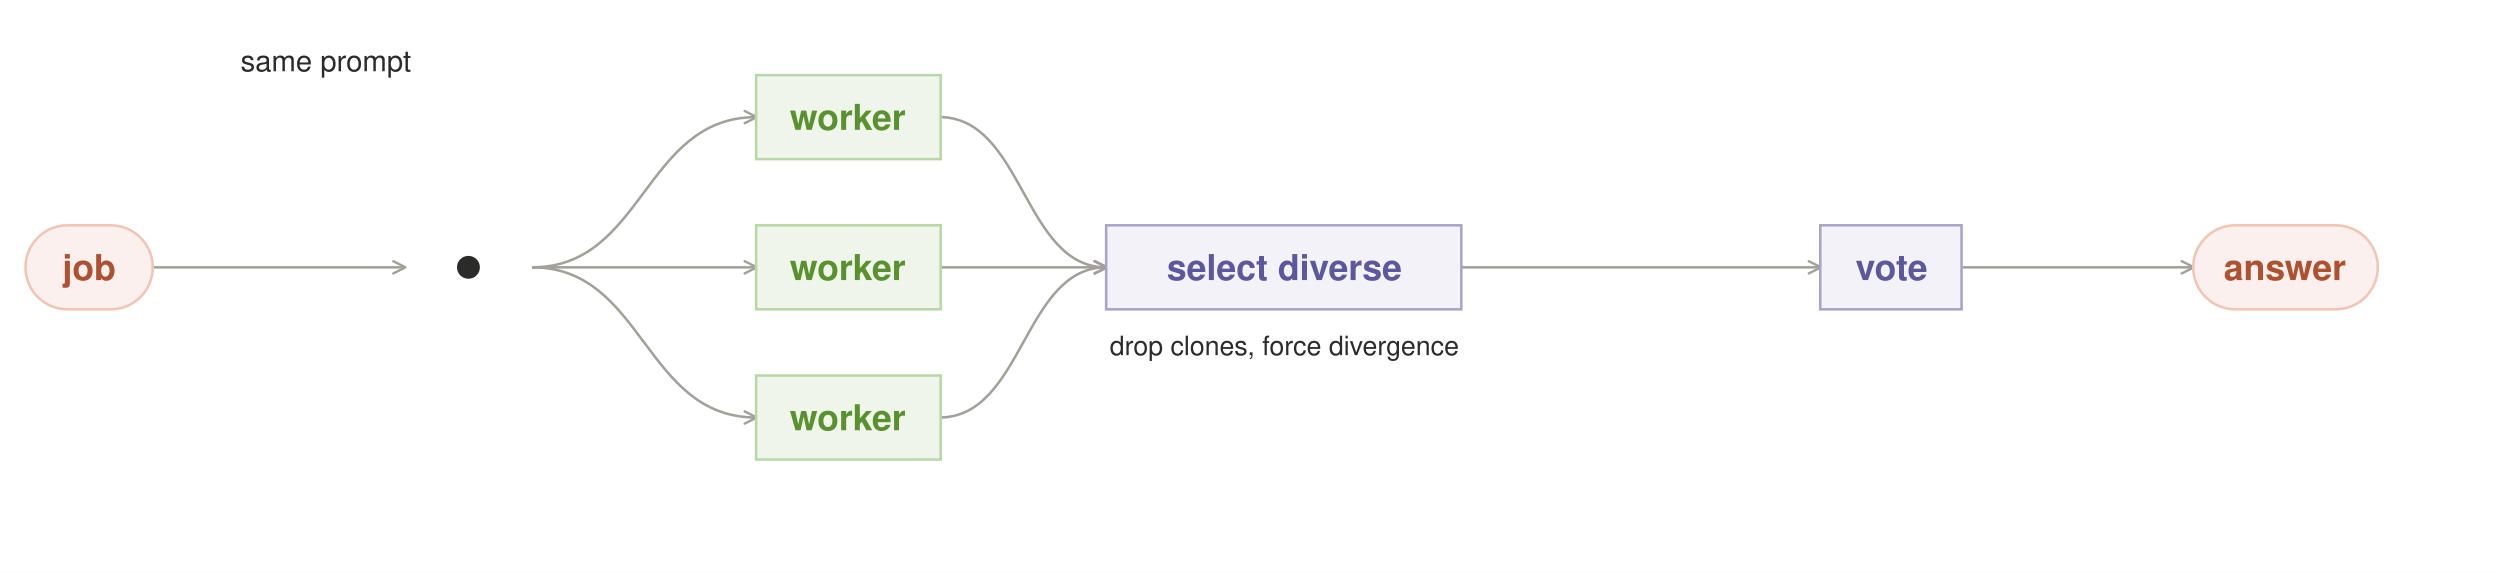
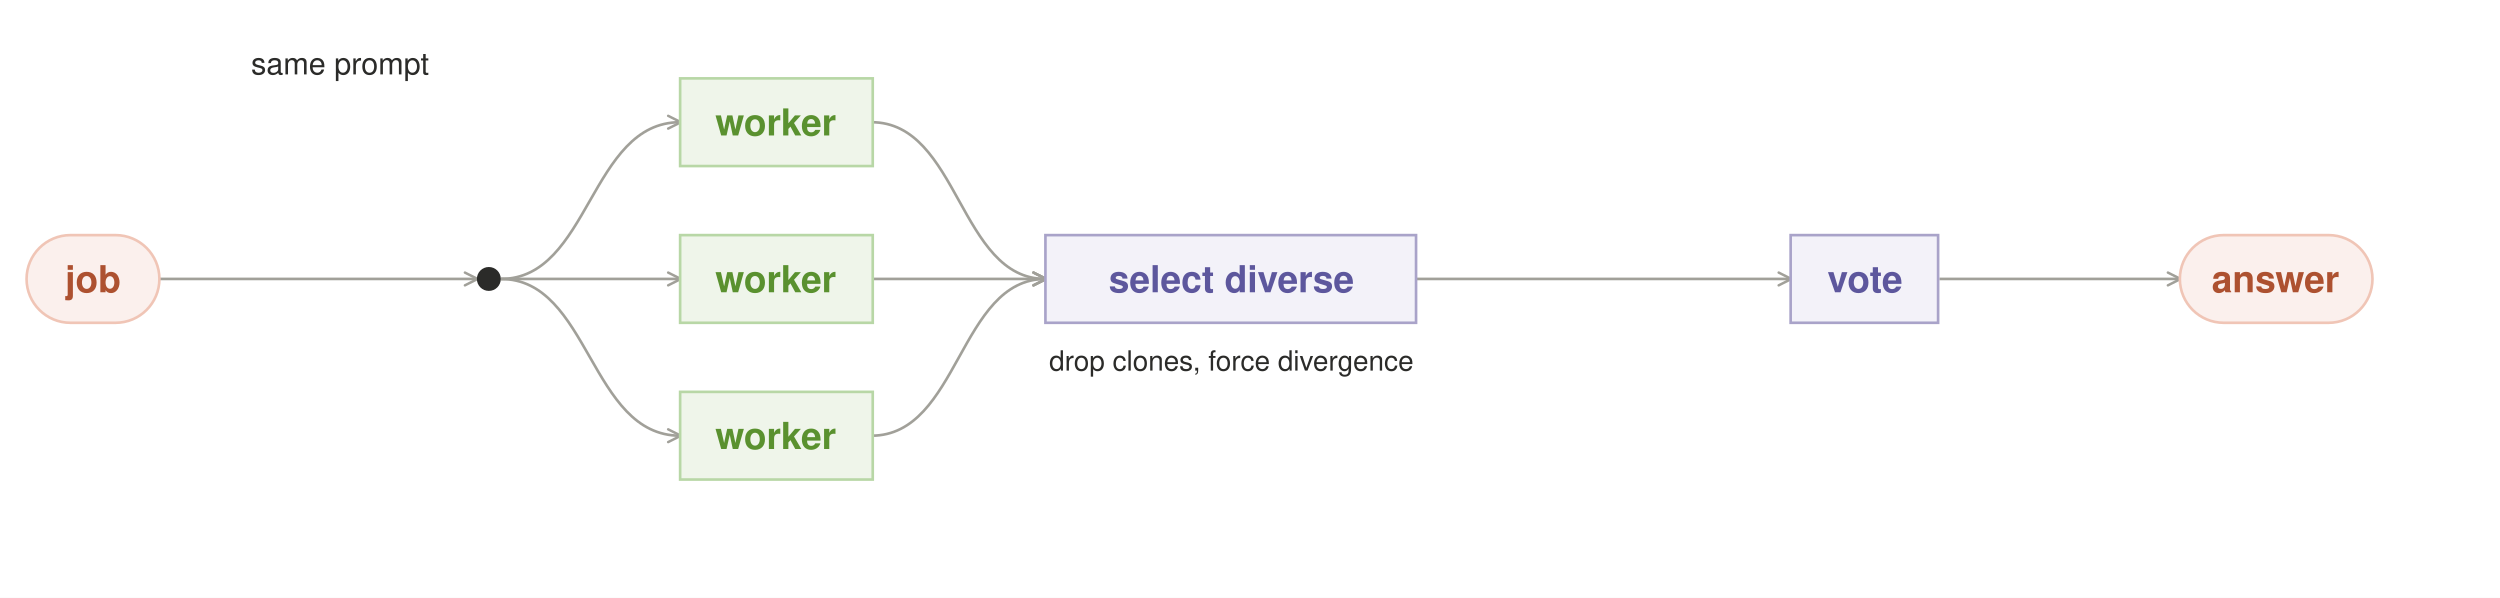
- <svg xmlns="http://www.w3.org/2000/svg" viewBox="0 0 1964 450" font-family="Avenir Next, Nunito, Segoe UI, Helvetica, Arial, sans-serif" role="img" aria-labelledby="t">
+ <svg xmlns="http://www.w3.org/2000/svg" viewBox="0 0 1882 450" font-family="Avenir Next, Nunito, Segoe UI, Helvetica, Arial, sans-serif" role="img" aria-labelledby="t">
  <defs>
    <marker id="ha" markerWidth="13.3" markerHeight="13.3" refX="11" refY="7.0" orient="auto" markerUnits="userSpaceOnUse">
      <path d="M2 2.2 L11.5 7.0 L2 11.8" fill="none" stroke="#a1a099" stroke-width="1.9" stroke-linecap="round" stroke-linejoin="round" />
    </marker>
    <marker id="Ha" markerWidth="18.1" markerHeight="18.1" refX="15" refY="9.5" orient="auto" markerUnits="userSpaceOnUse">
      <path d="M2 3.0 L15.6 9.5 L2 16.0" fill="none" stroke="#a1a099" stroke-width="3.0" stroke-linecap="round" stroke-linejoin="round" />
    </marker>
    <marker id="hg" markerWidth="13.3" markerHeight="13.3" refX="11" refY="7.0" orient="auto" markerUnits="userSpaceOnUse">
      <path d="M2 2.2 L11.5 7.0 L2 11.8" fill="none" stroke="#5a912f" stroke-width="1.9" stroke-linecap="round" stroke-linejoin="round" />
    </marker>
    <marker id="Hg" markerWidth="18.1" markerHeight="18.1" refX="15" refY="9.5" orient="auto" markerUnits="userSpaceOnUse">
      <path d="M2 3.0 L15.6 9.5 L2 16.0" fill="none" stroke="#5a912f" stroke-width="3.0" stroke-linecap="round" stroke-linejoin="round" />
    </marker>
    <marker id="hp" markerWidth="13.3" markerHeight="13.3" refX="11" refY="7.0" orient="auto" markerUnits="userSpaceOnUse">
      <path d="M2 2.2 L11.5 7.0 L2 11.8" fill="none" stroke="#5d579d" stroke-width="1.9" stroke-linecap="round" stroke-linejoin="round" />
    </marker>
    <marker id="Hp" markerWidth="18.1" markerHeight="18.1" refX="15" refY="9.5" orient="auto" markerUnits="userSpaceOnUse">
      <path d="M2 3.0 L15.6 9.5 L2 16.0" fill="none" stroke="#5d579d" stroke-width="3.0" stroke-linecap="round" stroke-linejoin="round" />
    </marker>
    <marker id="hc" markerWidth="13.3" markerHeight="13.3" refX="11" refY="7.0" orient="auto" markerUnits="userSpaceOnUse">
      <path d="M2 2.2 L11.5 7.0 L2 11.8" fill="none" stroke="#ad5130" stroke-width="1.9" stroke-linecap="round" stroke-linejoin="round" />
    </marker>
    <marker id="Hc" markerWidth="18.1" markerHeight="18.1" refX="15" refY="9.5" orient="auto" markerUnits="userSpaceOnUse">
      <path d="M2 3.0 L15.6 9.5 L2 16.0" fill="none" stroke="#ad5130" stroke-width="3.0" stroke-linecap="round" stroke-linejoin="round" />
    </marker>
    <marker id="hk" markerWidth="13.3" markerHeight="13.3" refX="11" refY="7.0" orient="auto" markerUnits="userSpaceOnUse">
      <path d="M2 2.2 L11.5 7.0 L2 11.8" fill="none" stroke="#2b2b29" stroke-width="1.9" stroke-linecap="round" stroke-linejoin="round" />
    </marker>
    <marker id="Hk" markerWidth="18.1" markerHeight="18.1" refX="15" refY="9.5" orient="auto" markerUnits="userSpaceOnUse">
      <path d="M2 3.0 L15.6 9.5 L2 16.0" fill="none" stroke="#2b2b29" stroke-width="3.0" stroke-linecap="round" stroke-linejoin="round" />
    </marker>
  </defs>
-   <rect width="1964" height="450" fill="#fff" />
+   <rect width="1882" height="450" fill="#fff" />
  <text x="256" y="56" text-anchor="middle" fill="#2b2b29" font-size="23">same prompt</text>
-   <path d="M 120 210 C 219 210, 219 210, 318 210" fill="none" stroke="#a1a099" stroke-width="2" marker-end="url(#ha)" />
-   <path d="M 418 210 C 506 210, 506 92, 594 92" fill="none" stroke="#a1a099" stroke-width="2" marker-end="url(#ha)" />
-   <path d="M 418 210 C 506 210, 506 210, 594 210" fill="none" stroke="#a1a099" stroke-width="2" marker-end="url(#ha)" />
-   <path d="M 418 210 C 506 210, 506 328, 594 328" fill="none" stroke="#a1a099" stroke-width="2" marker-end="url(#ha)" />
-   <path d="M 738 92 C 804 92, 804 210, 869 210" fill="none" stroke="#a1a099" stroke-width="2" marker-end="url(#ha)" />
-   <path d="M 738 210 C 804 210, 804 210, 869 210" fill="none" stroke="#a1a099" stroke-width="2" marker-end="url(#ha)" />
-   <path d="M 738 328 C 804 328, 804 210, 869 210" fill="none" stroke="#a1a099" stroke-width="2" marker-end="url(#ha)" />
-   <path d="M 1148 210 C 1289 210, 1289 210, 1430 210" fill="none" stroke="#a1a099" stroke-width="2" marker-end="url(#ha)" />
-   <path d="M 1542 210 C 1632 210, 1632 210, 1723 210" fill="none" stroke="#a1a099" stroke-width="2" marker-end="url(#ha)" />
+   <path d="M 120 210 C 240 210, 240 210, 359 210" fill="none" stroke="#a1a099" stroke-width="2" marker-end="url(#ha)" />
+   <path d="M 377 210 C 444 210, 444 92, 512 92" fill="none" stroke="#a1a099" stroke-width="2" marker-end="url(#ha)" />
+   <path d="M 377 210 C 444 210, 444 210, 512 210" fill="none" stroke="#a1a099" stroke-width="2" marker-end="url(#ha)" />
+   <path d="M 377 210 C 444 210, 444 328, 512 328" fill="none" stroke="#a1a099" stroke-width="2" marker-end="url(#ha)" />
+   <path d="M 656 92 C 722 92, 722 210, 787 210" fill="none" stroke="#a1a099" stroke-width="2" marker-end="url(#ha)" />
+   <path d="M 656 210 C 722 210, 722 210, 787 210" fill="none" stroke="#a1a099" stroke-width="2" marker-end="url(#ha)" />
+   <path d="M 656 328 C 722 328, 722 210, 787 210" fill="none" stroke="#a1a099" stroke-width="2" marker-end="url(#ha)" />
+   <path d="M 1066 210 C 1207 210, 1207 210, 1348 210" fill="none" stroke="#a1a099" stroke-width="2" marker-end="url(#ha)" />
+   <path d="M 1460 210 C 1550 210, 1550 210, 1641 210" fill="none" stroke="#a1a099" stroke-width="2" marker-end="url(#ha)" />
  <rect x="20" y="177" width="100" height="66" rx="33" fill="#fbf0ed" stroke="#f0c5b6" stroke-width="2" />
  <text x="70" y="220" text-anchor="middle" fill="#ad5130" font-size="28" font-weight="600">job</text>
  <circle cx="368" cy="210" r="9" fill="#2b2b29" />
-   <rect x="594" y="59" width="145" height="66" rx="0" fill="#eff5ea" stroke="#b8d7a6" stroke-width="2" />
-   <text x="666" y="102" text-anchor="middle" fill="#5a912f" font-size="28" font-weight="600">worker</text>
-   <rect x="594" y="177" width="145" height="66" rx="0" fill="#eff5ea" stroke="#b8d7a6" stroke-width="2" />
-   <text x="666" y="220" text-anchor="middle" fill="#5a912f" font-size="28" font-weight="600">worker</text>
-   <rect x="594" y="295" width="145" height="66" rx="0" fill="#eff5ea" stroke="#b8d7a6" stroke-width="2" />
-   <text x="666" y="338" text-anchor="middle" fill="#5a912f" font-size="28" font-weight="600">worker</text>
-   <rect x="869" y="177" width="279" height="66" rx="0" fill="#f3f2f9" stroke="#a9a3c9" stroke-width="2" />
-   <text x="1009" y="220" text-anchor="middle" fill="#5d579d" font-size="28" font-weight="600">select diverse</text>
-   <text x="1009" y="279" text-anchor="middle" fill="#2b2b29" font-size="21">drop clones, force divergence</text>
-   <rect x="1430" y="177" width="111" height="66" rx="0" fill="#f3f2f9" stroke="#a9a3c9" stroke-width="2" />
-   <text x="1486" y="220" text-anchor="middle" fill="#5d579d" font-size="28" font-weight="600">vote</text>
-   <rect x="1723" y="177" width="145" height="66" rx="33" fill="#fbf0ed" stroke="#f0c5b6" stroke-width="2" />
-   <text x="1795" y="220" text-anchor="middle" fill="#ad5130" font-size="28" font-weight="600">answer</text>
+   <rect x="512" y="59" width="145" height="66" rx="0" fill="#eff5ea" stroke="#b8d7a6" stroke-width="2" />
+   <text x="584" y="102" text-anchor="middle" fill="#5a912f" font-size="28" font-weight="600">worker</text>
+   <rect x="512" y="177" width="145" height="66" rx="0" fill="#eff5ea" stroke="#b8d7a6" stroke-width="2" />
+   <text x="584" y="220" text-anchor="middle" fill="#5a912f" font-size="28" font-weight="600">worker</text>
+   <rect x="512" y="295" width="145" height="66" rx="0" fill="#eff5ea" stroke="#b8d7a6" stroke-width="2" />
+   <text x="584" y="338" text-anchor="middle" fill="#5a912f" font-size="28" font-weight="600">worker</text>
+   <rect x="787" y="177" width="279" height="66" rx="0" fill="#f3f2f9" stroke="#a9a3c9" stroke-width="2" />
+   <text x="927" y="220" text-anchor="middle" fill="#5d579d" font-size="28" font-weight="600">select diverse</text>
+   <text x="927" y="279" text-anchor="middle" fill="#2b2b29" font-size="21">drop clones, force divergence</text>
+   <rect x="1348" y="177" width="111" height="66" rx="0" fill="#f3f2f9" stroke="#a9a3c9" stroke-width="2" />
+   <text x="1404" y="220" text-anchor="middle" fill="#5d579d" font-size="28" font-weight="600">vote</text>
+   <rect x="1641" y="177" width="145" height="66" rx="33" fill="#fbf0ed" stroke="#f0c5b6" stroke-width="2" />
+   <text x="1713" y="220" text-anchor="middle" fill="#ad5130" font-size="28" font-weight="600">answer</text>
</svg>
